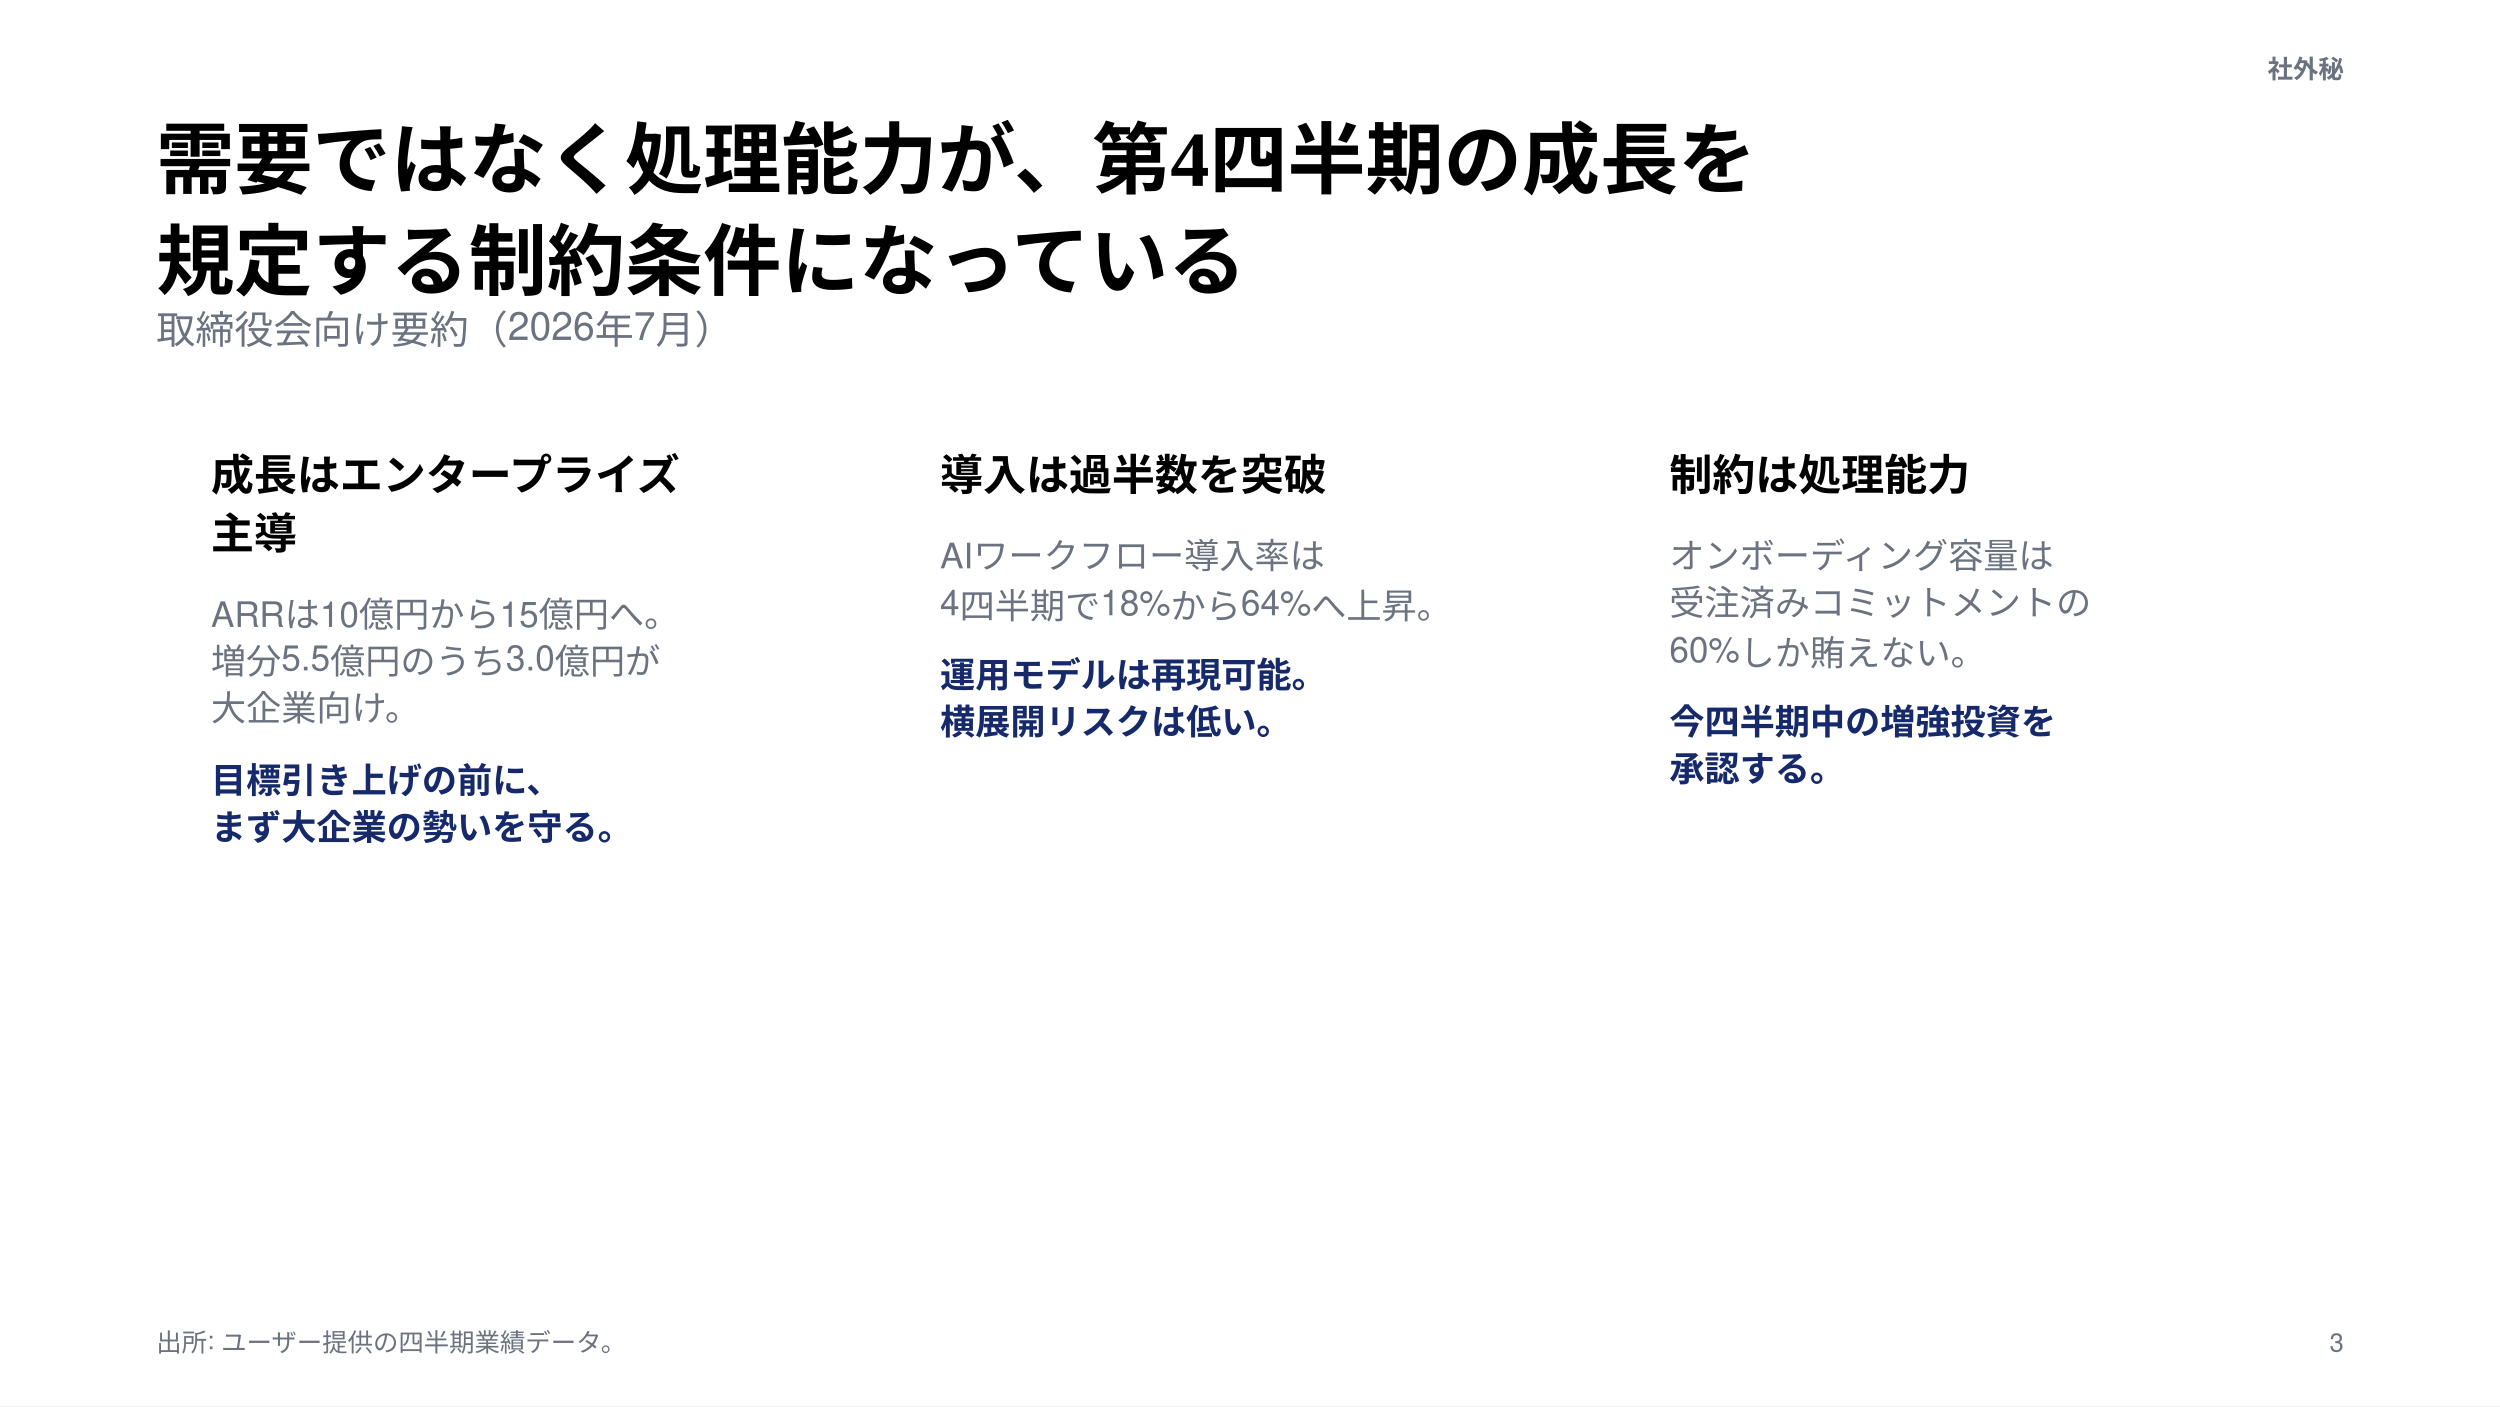
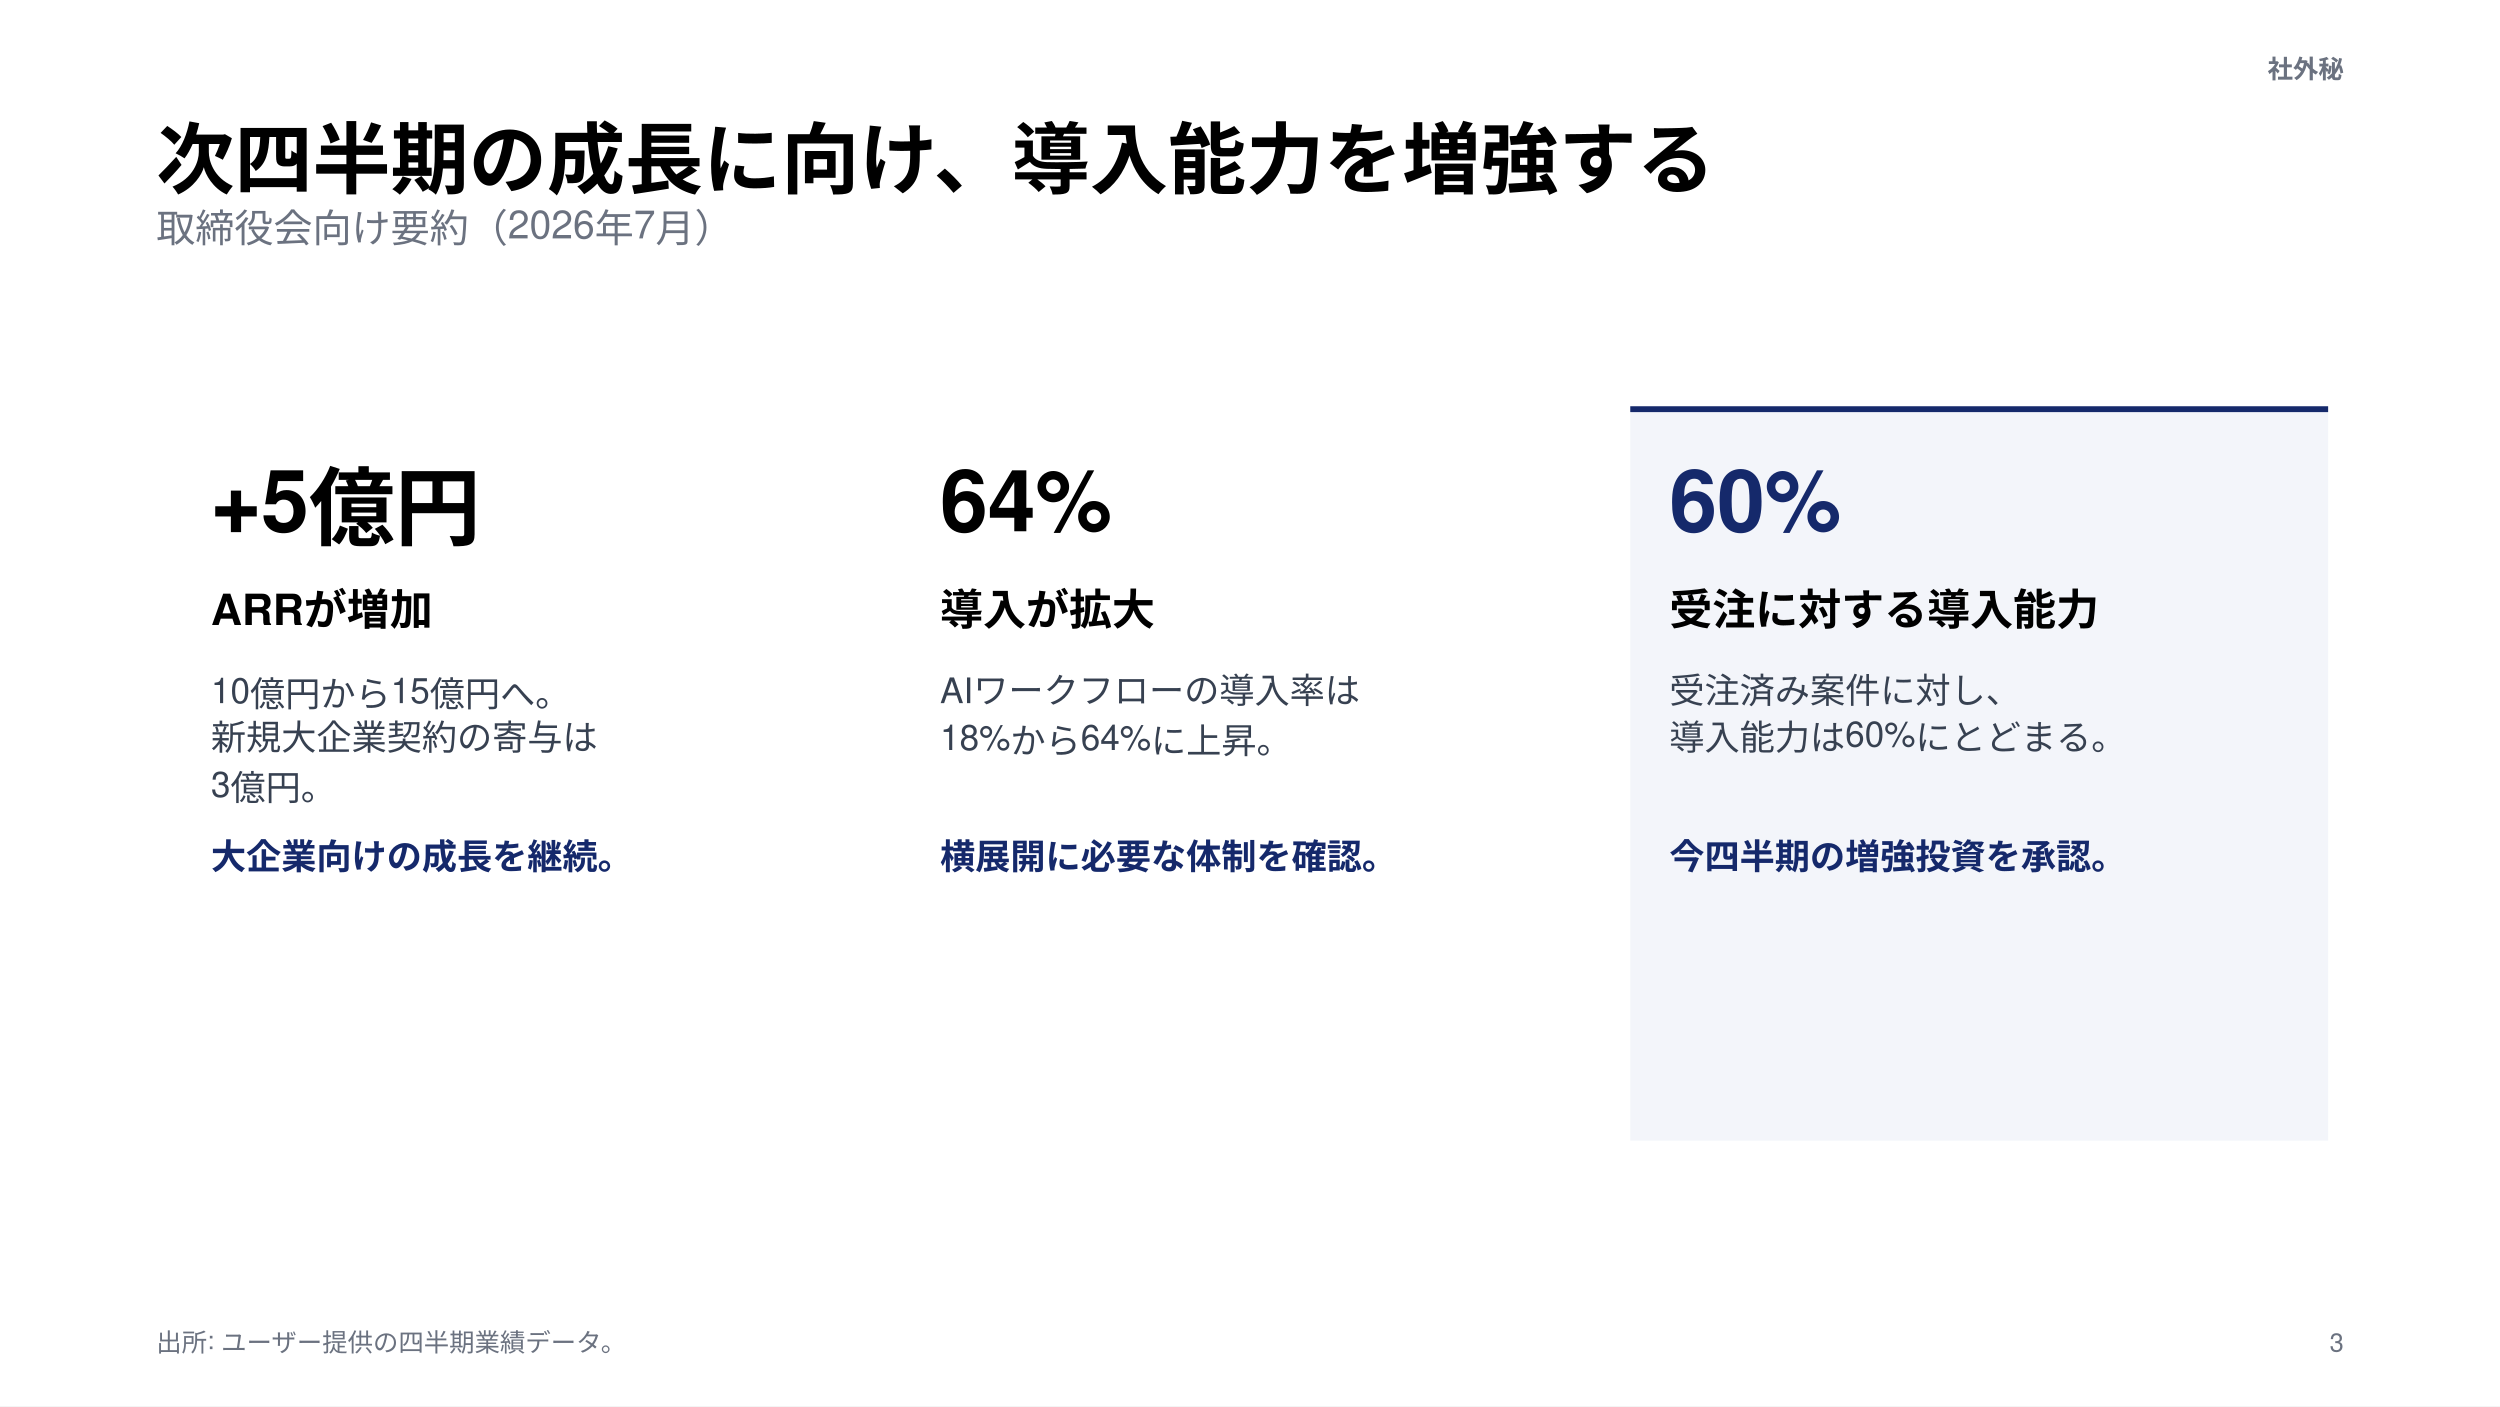
- <svg xmlns="http://www.w3.org/2000/svg" viewBox="0 0 1280 720" width="1280" height="720" role="img" aria-label="需要ではなく処理能力が、第4四半期の成長を規定する制約条件になっている">
+ <svg xmlns="http://www.w3.org/2000/svg" viewBox="0 0 1280 720" width="1280" height="720" role="img" aria-label="次四半期の成長に向け、導入能力を増強する">
  <rect width="1280" height="720" fill="#FFFFFF" />
-   <text x="80.0" y="96.0" font-family="Georgia, 'Times New Roman', 'Hiragino Mincho ProN', 'Yu Mincho', serif" font-size="40" fill="#000000" font-weight="bold" text-anchor="start">需要ではなく処理能力が、第4四半期の成長を</text>
-   <text x="80.0" y="148.0" font-family="Georgia, 'Times New Roman', 'Hiragino Mincho ProN', 'Yu Mincho', serif" font-size="40" fill="#000000" font-weight="bold" text-anchor="start">規定する制約条件になっている</text>
-   <text x="80.0" y="176.0" font-family="'Helvetica Neue', Helvetica, Arial, 'Hiragino Sans', 'Yu Gothic', 'Noto Sans JP', 'Meiryo', sans-serif" font-size="20" fill="#6B7280" font-weight="normal" text-anchor="start">取締役会向け要約（2026年7月）</text>
+   <text x="80.0" y="96.0" font-family="'Helvetica Neue', Helvetica, Arial, 'Hiragino Sans', 'Yu Gothic', 'Noto Sans JP', 'Meiryo', sans-serif" font-size="40" fill="#000000" font-weight="bold" text-anchor="start">次四半期の成長に向け、導入能力を増強する</text>
+   <text x="80.0" y="124.0" font-family="'Helvetica Neue', Helvetica, Arial, 'Hiragino Sans', 'Yu Gothic', 'Noto Sans JP', 'Meiryo', sans-serif" font-size="20" fill="#6B7280" font-weight="normal" text-anchor="start">取締役会向け要約（2026年7月）</text>
  <text x="1200.0" y="40.0" font-family="'Helvetica Neue', Helvetica, Arial, 'Hiragino Sans', 'Yu Gothic', 'Noto Sans JP', 'Meiryo', sans-serif" font-size="13" fill="#6B7280" font-weight="600" text-anchor="end">社外秘</text>
-   <text x="108.0" y="251.0" font-family="'Helvetica Neue', Helvetica, Arial, 'Hiragino Sans', 'Yu Gothic', 'Noto Sans JP', 'Meiryo', sans-serif" font-size="22" fill="#000000" font-weight="bold" text-anchor="start">成長はエンタープライズ</text>
-   <text x="108.0" y="281.0" font-family="'Helvetica Neue', Helvetica, Arial, 'Hiragino Sans', 'Yu Gothic', 'Noto Sans JP', 'Meiryo', sans-serif" font-size="22" fill="#000000" font-weight="bold" text-anchor="start">主導</text>
-   <text x="108.0" y="321.0" font-family="'Helvetica Neue', Helvetica, Arial, 'Hiragino Sans', 'Yu Gothic', 'Noto Sans JP', 'Meiryo', sans-serif" font-size="18" fill="#6B7280" font-weight="normal" text-anchor="start">ARRは10億円から15億円へ。</text>
-   <text x="108.0" y="345.0" font-family="'Helvetica Neue', Helvetica, Arial, 'Hiragino Sans', 'Yu Gothic', 'Noto Sans JP', 'Meiryo', sans-serif" font-size="18" fill="#6B7280" font-weight="normal" text-anchor="start">増分5.5億円のうち3.0億円が</text>
-   <text x="108.0" y="369.0" font-family="'Helvetica Neue', Helvetica, Arial, 'Hiragino Sans', 'Yu Gothic', 'Noto Sans JP', 'Meiryo', sans-serif" font-size="18" fill="#6B7280" font-weight="normal" text-anchor="start">大企業向け。</text>
-   <text x="108.0" y="406.0" font-family="'Helvetica Neue', Helvetica, Arial, 'Hiragino Sans', 'Yu Gothic', 'Noto Sans JP', 'Meiryo', sans-serif" font-size="18" fill="#15296B" font-weight="600" text-anchor="start">目標引き上げの前に、</text>
-   <text x="108.0" y="430.0" font-family="'Helvetica Neue', Helvetica, Arial, 'Hiragino Sans', 'Yu Gothic', 'Noto Sans JP', 'Meiryo', sans-serif" font-size="18" fill="#15296B" font-weight="600" text-anchor="start">まず大企業の勢いを守る。</text>
-   <text x="481.3" y="251.0" font-family="'Helvetica Neue', Helvetica, Arial, 'Hiragino Sans', 'Yu Gothic', 'Noto Sans JP', 'Meiryo', sans-serif" font-size="22" fill="#000000" font-weight="bold" text-anchor="start">導入は過半数を突破</text>
-   <text x="481.3" y="291.0" font-family="'Helvetica Neue', Helvetica, Arial, 'Hiragino Sans', 'Yu Gothic', 'Noto Sans JP', 'Meiryo', sans-serif" font-size="18" fill="#6B7280" font-weight="normal" text-anchor="start">AIワークフロー導入率は</text>
-   <text x="481.3" y="315.0" font-family="'Helvetica Neue', Helvetica, Arial, 'Hiragino Sans', 'Yu Gothic', 'Noto Sans JP', 'Meiryo', sans-serif" font-size="18" fill="#6B7280" font-weight="normal" text-anchor="start">4四半期で18%から64%へ上昇。</text>
-   <text x="481.3" y="352.0" font-family="'Helvetica Neue', Helvetica, Arial, 'Hiragino Sans', 'Yu Gothic', 'Noto Sans JP', 'Meiryo', sans-serif" font-size="18" fill="#15296B" font-weight="600" text-anchor="start">運用モデルは再現可能。</text>
-   <text x="481.3" y="376.0" font-family="'Helvetica Neue', Helvetica, Arial, 'Hiragino Sans', 'Yu Gothic', 'Noto Sans JP', 'Meiryo', sans-serif" font-size="18" fill="#15296B" font-weight="600" text-anchor="start">横展開リスクは低い。</text>
-   <text x="854.7" y="251.0" font-family="'Helvetica Neue', Helvetica, Arial, 'Hiragino Sans', 'Yu Gothic', 'Noto Sans JP', 'Meiryo', sans-serif" font-size="22" fill="#000000" font-weight="bold" text-anchor="start">制約は処理能力</text>
-   <text x="854.7" y="291.0" font-family="'Helvetica Neue', Helvetica, Arial, 'Hiragino Sans', 'Yu Gothic', 'Noto Sans JP', 'Meiryo', sans-serif" font-size="18" fill="#6B7280" font-weight="normal" text-anchor="start">オンボーディング容量は</text>
-   <text x="854.7" y="315.0" font-family="'Helvetica Neue', Helvetica, Arial, 'Hiragino Sans', 'Yu Gothic', 'Noto Sans JP', 'Meiryo', sans-serif" font-size="18" fill="#6B7280" font-weight="normal" text-anchor="start">受注済みコミットメントの</text>
-   <text x="854.7" y="339.0" font-family="'Helvetica Neue', Helvetica, Arial, 'Hiragino Sans', 'Yu Gothic', 'Noto Sans JP', 'Meiryo', sans-serif" font-size="18" fill="#6B7280" font-weight="normal" text-anchor="start">60%しか賄えない。</text>
-   <text x="854.7" y="376.0" font-family="'Helvetica Neue', Helvetica, Arial, 'Hiragino Sans', 'Yu Gothic', 'Noto Sans JP', 'Meiryo', sans-serif" font-size="18" fill="#15296B" font-weight="600" text-anchor="start">今四半期中の増強投資を</text>
-   <text x="854.7" y="400.0" font-family="'Helvetica Neue', Helvetica, Arial, 'Hiragino Sans', 'Yu Gothic', 'Noto Sans JP', 'Meiryo', sans-serif" font-size="18" fill="#15296B" font-weight="600" text-anchor="start">承認する。</text>
+   <text x="108.0" y="272.0" font-family="'Helvetica Neue', Helvetica, Arial, 'Hiragino Sans', 'Yu Gothic', 'Noto Sans JP', 'Meiryo', sans-serif" font-size="44" fill="#000000" font-weight="bold" text-anchor="start">+5億円</text>
+   <text x="108.0" y="320.0" font-family="'Helvetica Neue', Helvetica, Arial, 'Hiragino Sans', 'Yu Gothic', 'Noto Sans JP', 'Meiryo', sans-serif" font-size="22" fill="#000000" font-weight="bold" text-anchor="start">ARRが増加</text>
+   <text x="108.0" y="360.0" font-family="'Helvetica Neue', Helvetica, Arial, 'Hiragino Sans', 'Yu Gothic', 'Noto Sans JP', 'Meiryo', sans-serif" font-size="18" fill="#374151" font-weight="normal" text-anchor="start">10億円から15億円へ。</text>
+   <text x="108.0" y="384.0" font-family="'Helvetica Neue', Helvetica, Arial, 'Hiragino Sans', 'Yu Gothic', 'Noto Sans JP', 'Meiryo', sans-serif" font-size="18" fill="#374151" font-weight="normal" text-anchor="start">新規大企業契約の寄与は</text>
+   <text x="108.0" y="408.0" font-family="'Helvetica Neue', Helvetica, Arial, 'Hiragino Sans', 'Yu Gothic', 'Noto Sans JP', 'Meiryo', sans-serif" font-size="18" fill="#374151" font-weight="normal" text-anchor="start">3億円。</text>
+   <text x="108.0" y="445.0" font-family="'Helvetica Neue', Helvetica, Arial, 'Hiragino Sans', 'Yu Gothic', 'Noto Sans JP', 'Meiryo', sans-serif" font-size="18" fill="#15296B" font-weight="600" text-anchor="start">大企業向けの成長を継続。</text>
+   <text x="481.3" y="272.0" font-family="'Helvetica Neue', Helvetica, Arial, 'Hiragino Sans', 'Yu Gothic', 'Noto Sans JP', 'Meiryo', sans-serif" font-size="44" fill="#000000" font-weight="bold" text-anchor="start">64%</text>
+   <text x="481.3" y="320.0" font-family="'Helvetica Neue', Helvetica, Arial, 'Hiragino Sans', 'Yu Gothic', 'Noto Sans JP', 'Meiryo', sans-serif" font-size="22" fill="#000000" font-weight="bold" text-anchor="start">導入が拡大</text>
+   <text x="481.3" y="360.0" font-family="'Helvetica Neue', Helvetica, Arial, 'Hiragino Sans', 'Yu Gothic', 'Noto Sans JP', 'Meiryo', sans-serif" font-size="18" fill="#374151" font-weight="normal" text-anchor="start">AIワークフローの導入率は</text>
+   <text x="481.3" y="384.0" font-family="'Helvetica Neue', Helvetica, Arial, 'Hiragino Sans', 'Yu Gothic', 'Noto Sans JP', 'Meiryo', sans-serif" font-size="18" fill="#374151" font-weight="normal" text-anchor="start">18%から64%に上昇。</text>
+   <text x="481.3" y="445.0" font-family="'Helvetica Neue', Helvetica, Arial, 'Hiragino Sans', 'Yu Gothic', 'Noto Sans JP', 'Meiryo', sans-serif" font-size="18" fill="#15296B" font-weight="600" text-anchor="start">横展開に必要な体制を確認。</text>
+   <rect x="834.7" y="208.0" width="357.3" height="376.0" fill="#F3F5FA" stroke="none" />
+   <rect x="834.7" y="208.0" width="357.3" height="3.0" fill="#15296B" stroke="none" />
+   <text x="854.7" y="272.0" font-family="'Helvetica Neue', Helvetica, Arial, 'Hiragino Sans', 'Yu Gothic', 'Noto Sans JP', 'Meiryo', sans-serif" font-size="44" fill="#15296B" font-weight="bold" text-anchor="start">60%</text>
+   <text x="854.7" y="320.0" font-family="'Helvetica Neue', Helvetica, Arial, 'Hiragino Sans', 'Yu Gothic', 'Noto Sans JP', 'Meiryo', sans-serif" font-size="22" fill="#000000" font-weight="bold" text-anchor="start">受注に対する導入能力</text>
+   <text x="854.7" y="360.0" font-family="'Helvetica Neue', Helvetica, Arial, 'Hiragino Sans', 'Yu Gothic', 'Noto Sans JP', 'Meiryo', sans-serif" font-size="18" fill="#374151" font-weight="normal" text-anchor="start">受注済み案件に対し、</text>
+   <text x="854.7" y="384.0" font-family="'Helvetica Neue', Helvetica, Arial, 'Hiragino Sans', 'Yu Gothic', 'Noto Sans JP', 'Meiryo', sans-serif" font-size="18" fill="#374151" font-weight="normal" text-anchor="start">導入能力は60%にとどまる。</text>
+   <text x="854.7" y="445.0" font-family="'Helvetica Neue', Helvetica, Arial, 'Hiragino Sans', 'Yu Gothic', 'Noto Sans JP', 'Meiryo', sans-serif" font-size="18" fill="#15296B" font-weight="600" text-anchor="start">今四半期の増強投資を承認。</text>
  <text x="80.0" y="692.0" font-family="'Helvetica Neue', Helvetica, Arial, 'Hiragino Sans', 'Yu Gothic', 'Noto Sans JP', 'Meiryo', sans-serif" font-size="13" fill="#6B7280" font-weight="normal" text-anchor="start">出所: ユーザー提供の四半期業績データ。</text>
  <text x="1200.0" y="692.0" font-family="'Helvetica Neue', Helvetica, Arial, 'Hiragino Sans', 'Yu Gothic', 'Noto Sans JP', 'Meiryo', sans-serif" font-size="13" fill="#6B7280" font-weight="normal" text-anchor="end">3</text>
</svg>
